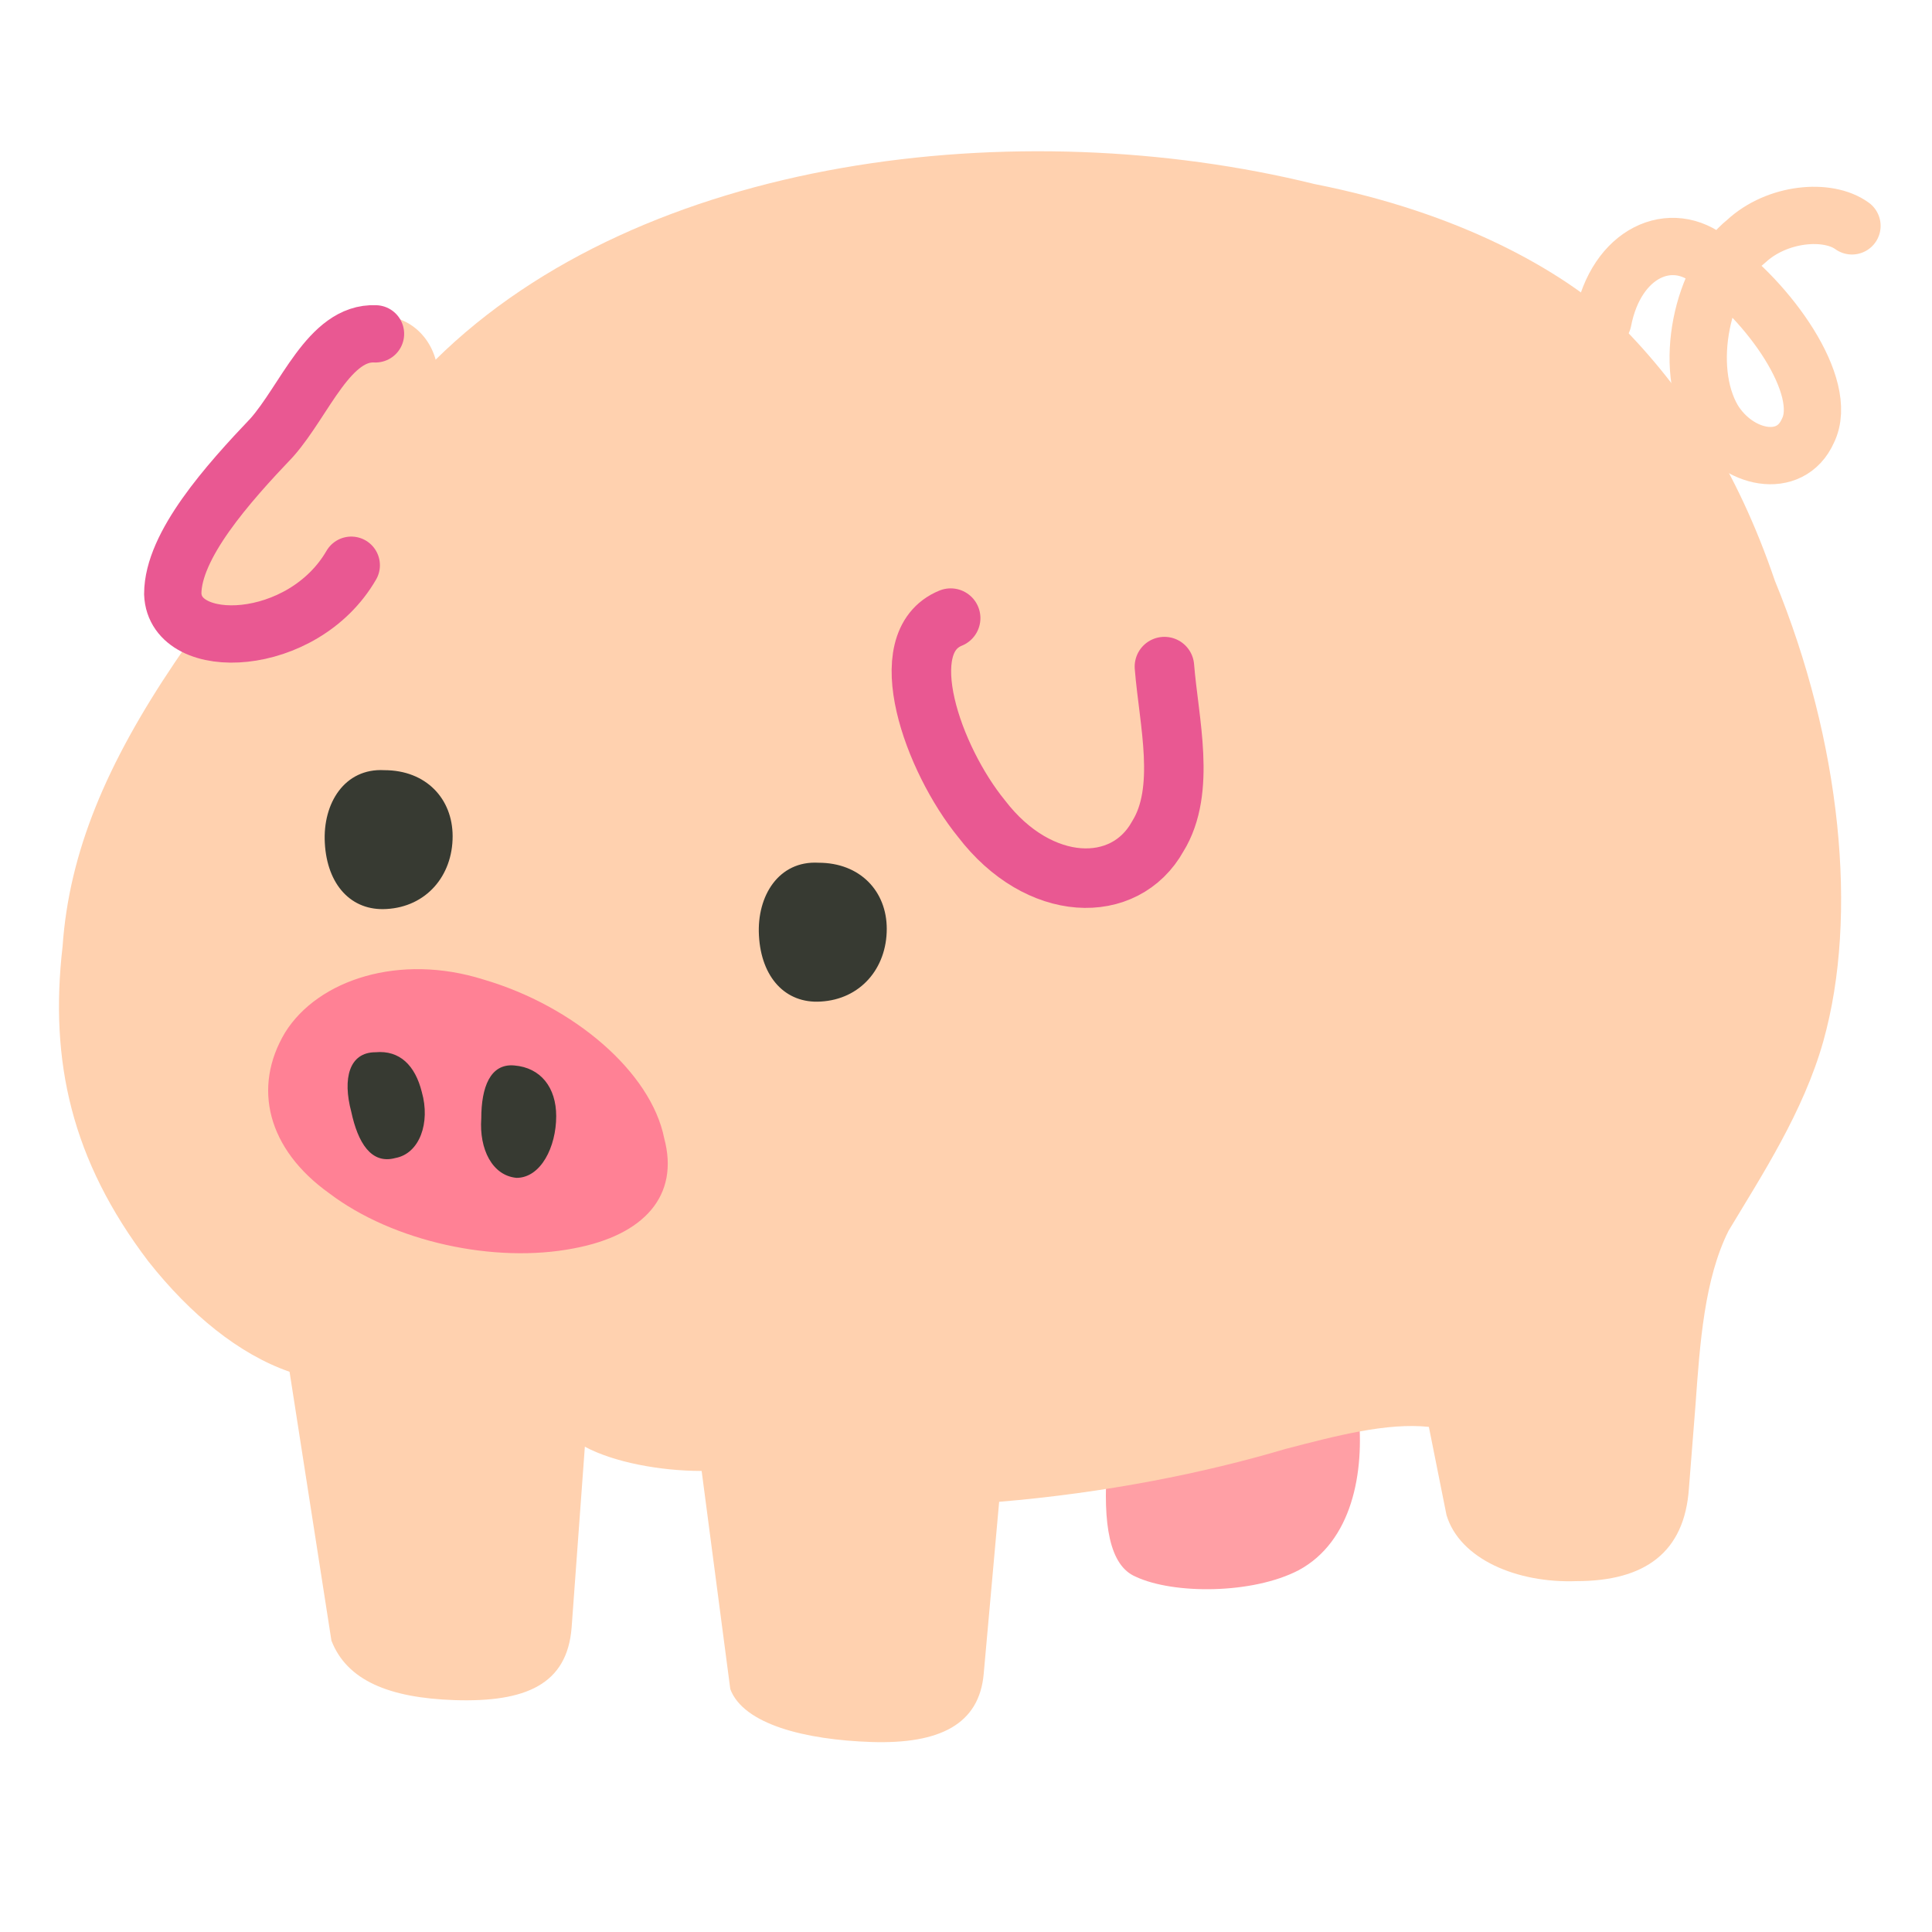
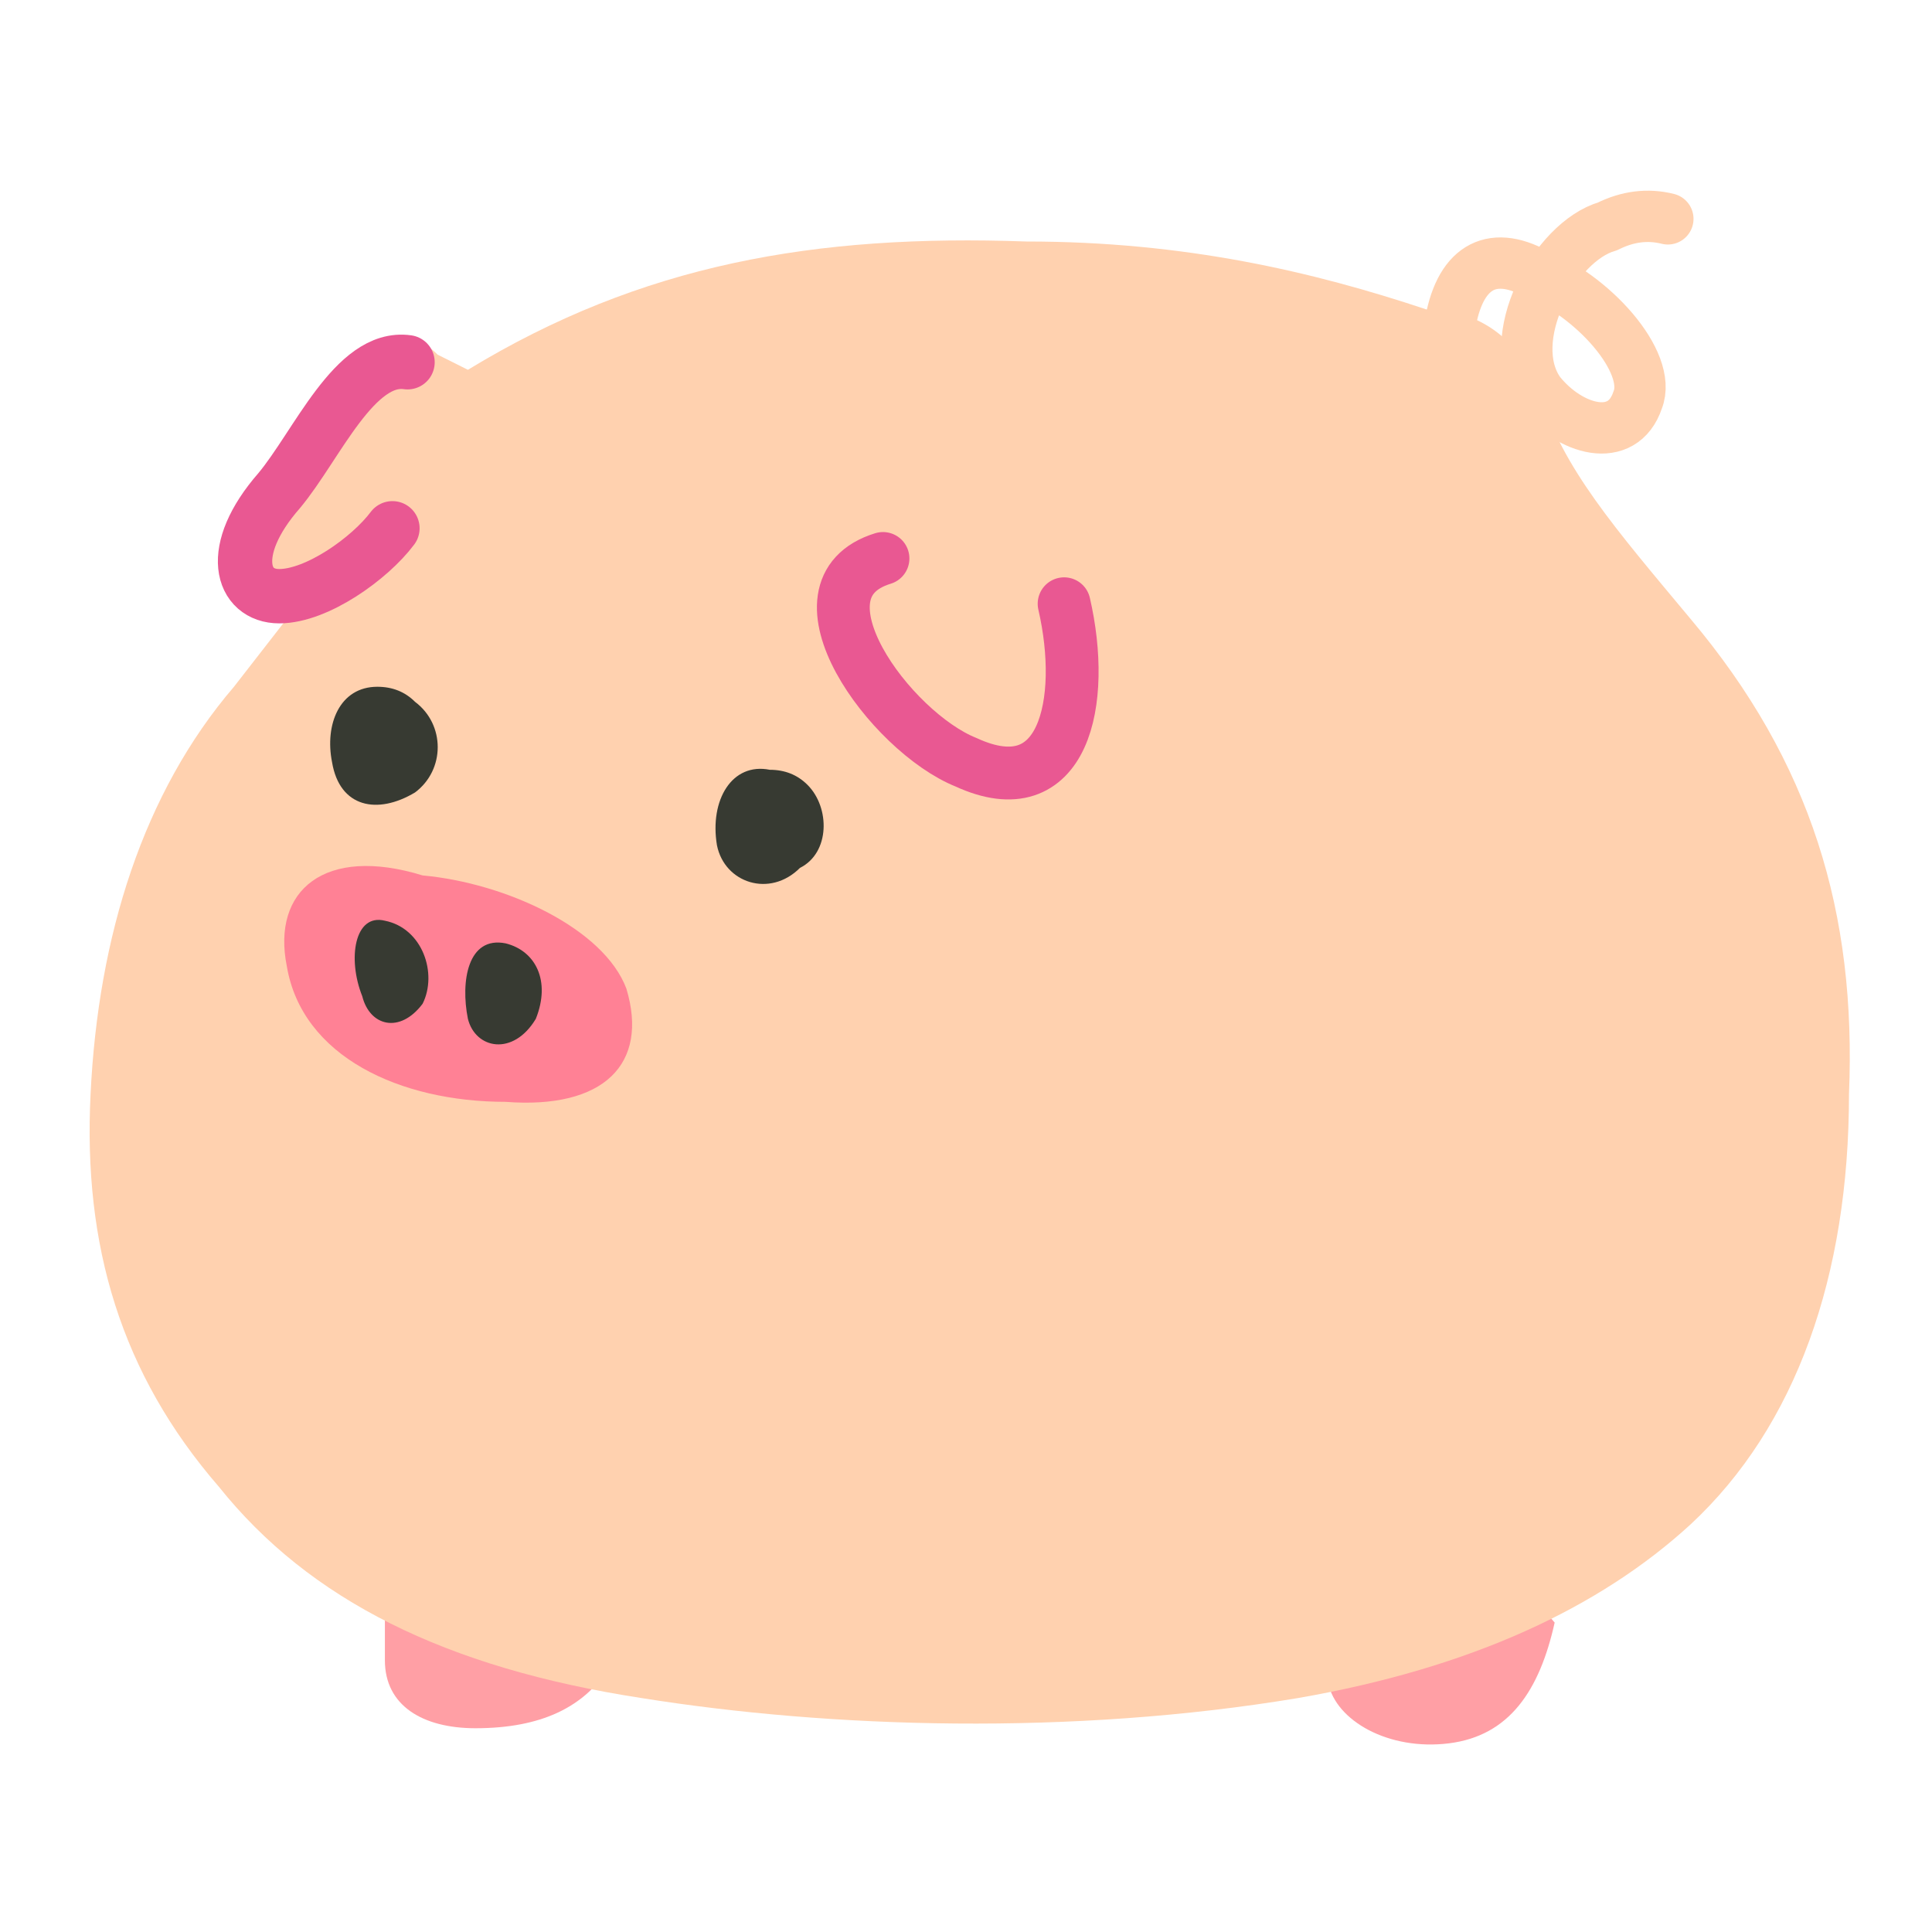
- <svg xmlns="http://www.w3.org/2000/svg" viewBox="0 0 64 64" width="64" height="64" role="img" aria-label="参考图肥猪">
-   <g transform="translate(2 5) scale(.073) translate(-216 -272)" stroke-linecap="round" stroke-linejoin="round">
-     <path fill="#FF9FA5" d="M691 868L805 844C808 872 802 903 778 916C757 927 721 927 704 919C692 914 689 895 691 868Z" />
-     <path d="M916 349C922 318 947 307 965 322C991 340 1019 379 1009 399C1001 417 977 412 966 394C952 370 961 329 981 313C995 300 1018 298 1029 306" fill="none" stroke="#FFD1AF" stroke-width="26" stroke-linecap="round" />
-     <path fill="#FFD1AF" d="M386 367C480 274 651 254 785 287C851 300 897 326 923 350C953 380 977 417 994 467C1024 540 1032 619 1016 676C1007 708 988 737 973 762C962 784 960 813 958 841L955 879C953 908 935 921 904 921C877 922 851 911 845 891L837 851C818 849 795 855 772 861C735 872 690 881 642 885L635 963C633 986 615 995 584 994C554 993 526 986 520 970L507 871C488 871 467 867 454 860L448 942C446 968 427 976 395 975C365 974 346 966 339 948L320 826C297 818 275 800 256 776C221 730 211 685 217 633C220 590 237 550 268 504C292 469 311 440 330 413C350 386 370 362 386 367Z" />
-     <path fill="#FFD1AF" d="M261 481C267 449 293 421 314 394C329 375 340 349 357 347C374 345 385 357 387 370L383 403L317 482Z" />
-     <path d="M359 355C338 354 327 385 312 402C292 423 267 451 267 473C268 500 326 498 348 460" fill="none" stroke="#E95892" stroke-width="26" stroke-linecap="round" />
-     <path d="M620 484C593 495 612 548 634 575C660 609 699 610 714 583C727 562 719 531 717 506" fill="none" stroke="#E95892" stroke-width="27" stroke-linecap="round" />
-     <path id="eyes" fill="#373A32" d="M363 553C345 552 335 568 336 586C337 605 348 617 364 616C382 615 394 601 394 583C394 566 382 553 363 553ZM560 595C542 594 532 610 533 628C534 647 545 659 561 658C579 657 591 643 591 625C591 608 579 595 560 595Z" />
-     <path fill="#FF8195" d="M408 648C370 636 333 648 318 672C303 697 310 725 338 745C367 767 413 777 449 770C481 764 497 746 490 720C484 690 449 660 408 648Z" />
-     <path fill="#373A32" d="M359 681C347 681 344 693 348 708C351 722 357 732 368 729C379 727 384 713 380 699C377 687 370 680 359 681ZM422 687C411 686 407 697 407 711C406 725 412 737 423 738C434 738 441 724 441 710C441 697 434 688 422 687Z" />
+ <svg xmlns="http://www.w3.org/2000/svg" width="64" height="64" viewBox="0 0 64 64" role="img" aria-label="大肥猪·待机">
+   <g transform="translate(2 1.5) scale(.25)" stroke-linecap="round" stroke-linejoin="round">
+     <path fill="#FF9FA5" d="M43 199L43 214C43 220 48 223 55 223C64 223 69 220 72 216L68 204Z" />
+     <path fill="#FF9FA5" d="M166 205L168 217C169 222 176 226 184 225C192 224 196 218 198 209L192 202Z" />
+     <path fill="none" stroke="#FFD1AF" stroke-width="6.8" d="M184 38C185 30 189 27 195 30C203 33 211 42 209 47C207 53 200 51 196 46C191 39 198 26 205 24Q209 22 213 23" />
+     <path fill="#FFD1AF" d="M54 43C77 29 100 25 128 26C149 26 166 30 181 35C187 35 193 38 196 46C199 56 206 64 216 76C232 95 238 115 237 139C237 163 230 183 216 196C204 207 187 215 164 219C134 224 102 223 77 219C51 215 33 206 21 191C8 176 3 159 4 139C5 118 11 99 23 85L30 76C22 75 21 70 25 63L35 48C40 40 45 36 50 41Z" />
+     <path fill="none" stroke="#E95892" stroke-width="7.2" d="M46 42C39 41 34 53 29 59C22 67 24 73 29 73C34 73 41 68 44 64" />
+     <path fill="none" stroke="#E95892" stroke-width="7" d="M109 68C96 72 110 91 120 95C133 101 136 87 133 74" />
+     <path fill="#373A32" d="M42 85C37 85 35 90 36 95C37 101 42 102 47 99C51 96 51 90 47 87Q45 85 42 85Z" />
+     <path fill="#373A32" d="M94 96C89 95 86 100 87 106C88 111 94 113 98 109C102 107 102 101 99 98Q97 96 94 96Z" />
+     <path fill="#FF8195" d="M48 110C35 106 28 112 30 122C32 134 45 140 59 140C72 141 78 135 75 125C72 117 59 111 48 110Z" />
+     <path fill="#373A32" d="M43 116C39 115 38 121 40 126C41 130 45 131 48 127C50 123 48 117 43 116Z" />
+     <path fill="#373A32" d="M59 119C54 118 53 124 54 129C55 133 60 134 63 129C65 124 63 120 59 119Z" />
  </g>
</svg>
